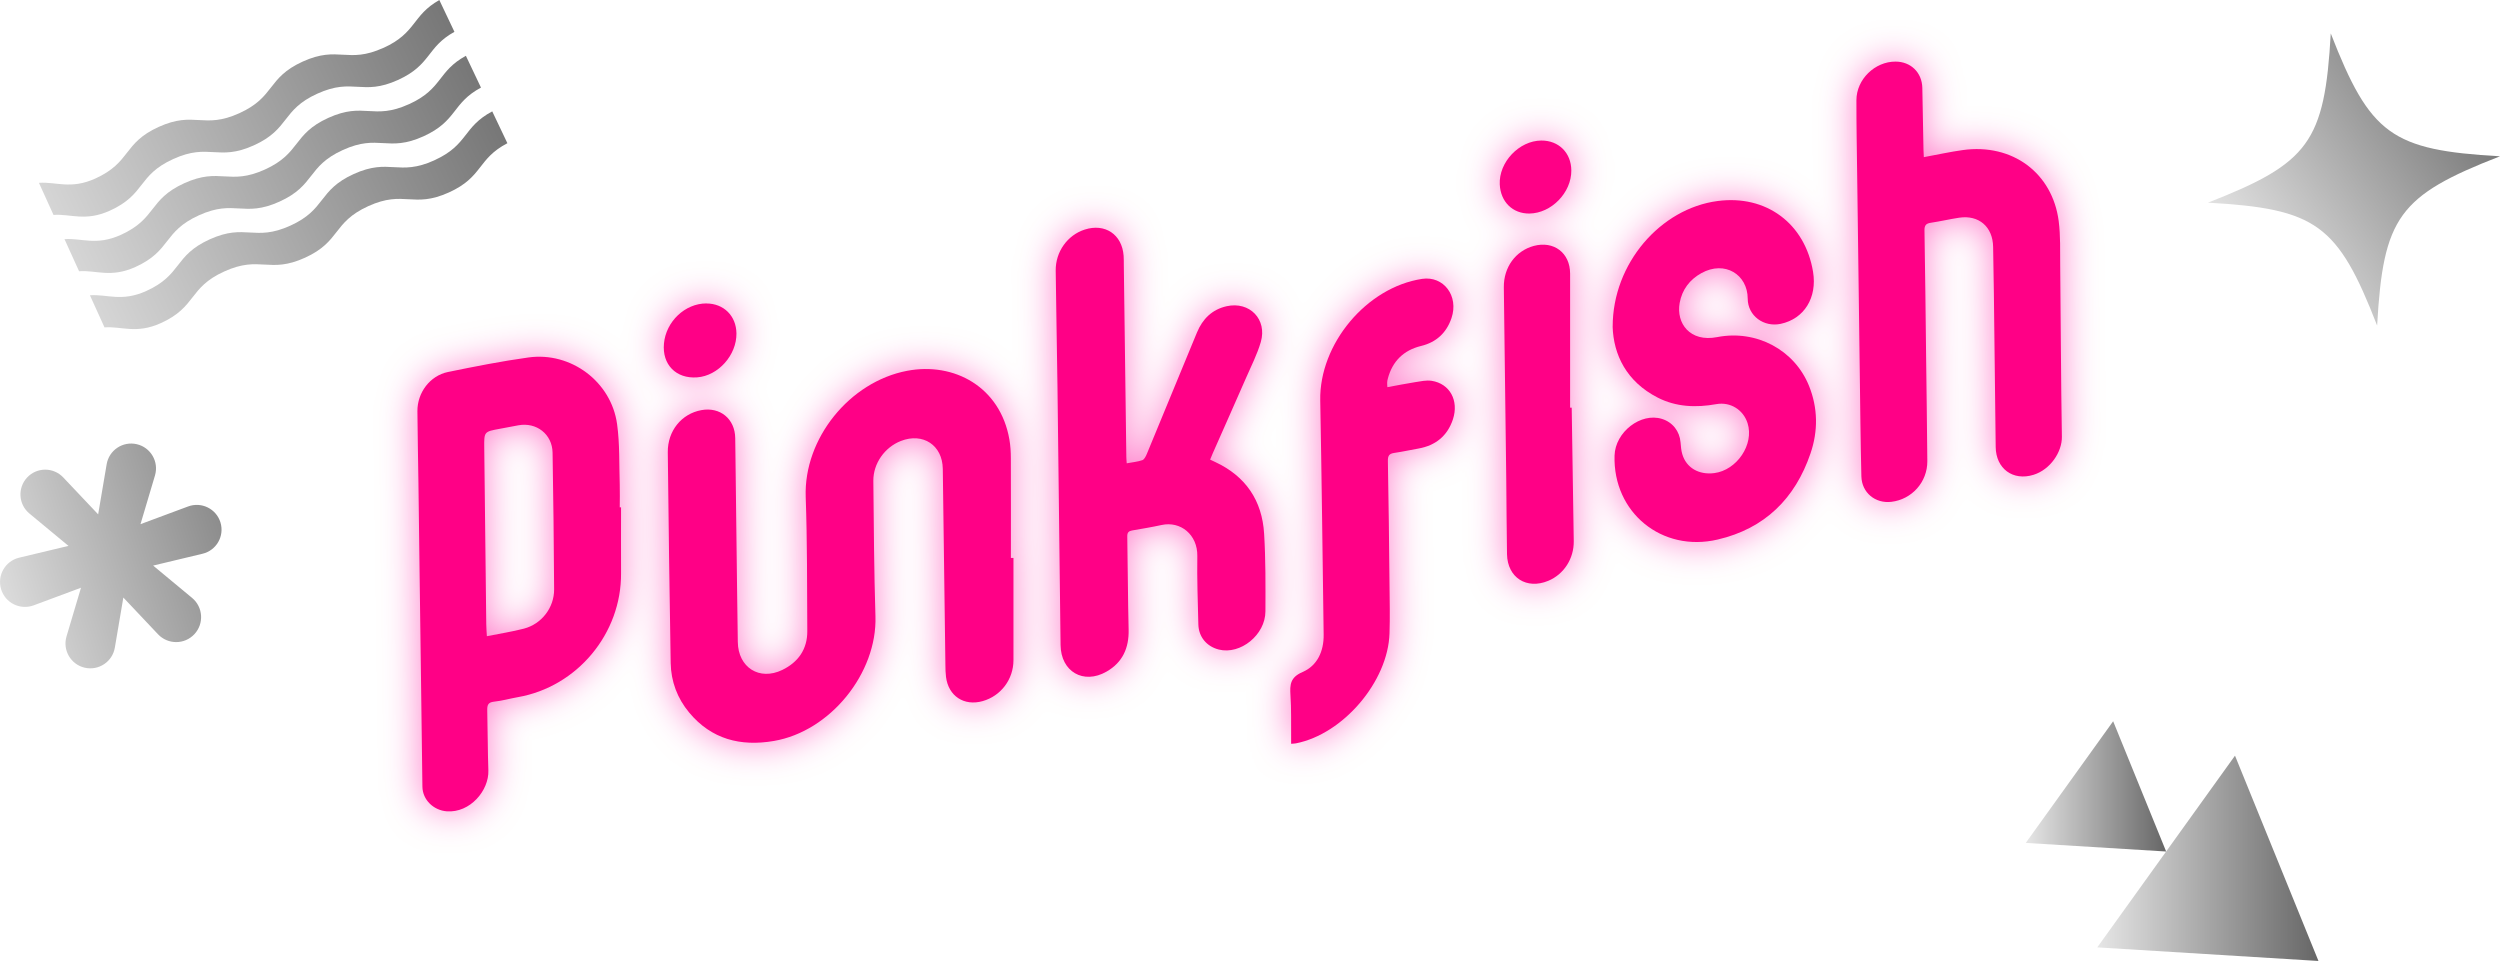
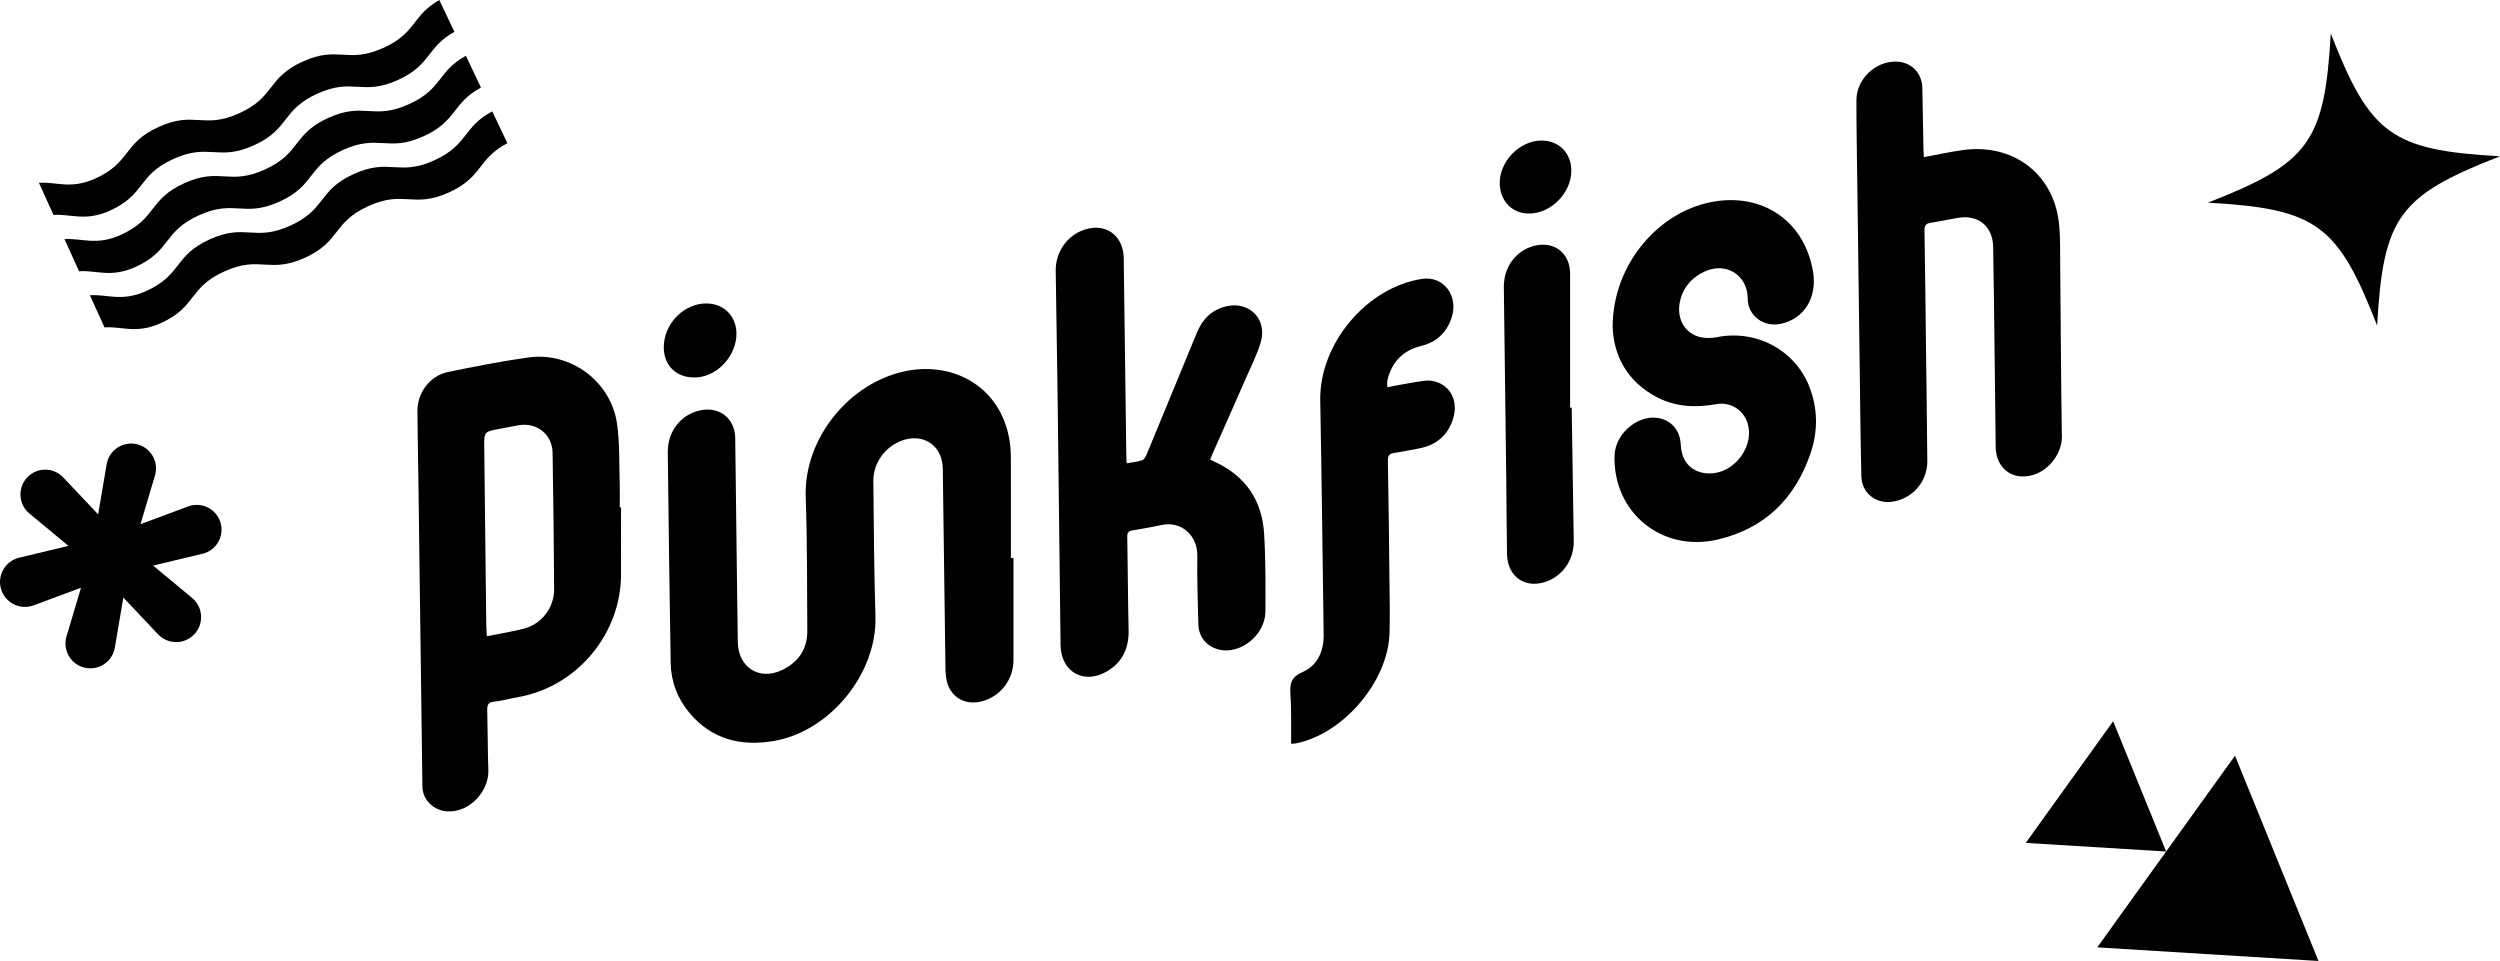
<svg xmlns="http://www.w3.org/2000/svg" xmlns:xlink="http://www.w3.org/1999/xlink" id="Layer_2" data-name="Layer 2" viewBox="0 0 534.9 205.61">
  <defs>
    <style>
      .cls-1 {
        fill: url(#linear-gradient);
      }

      .cls-1, .cls-2, .cls-3, .cls-4, .cls-5, .cls-6, .cls-7, .cls-8 {
        stroke-width: 0px;
      }

      .cls-2 {
        fill: url(#linear-gradient-4);
      }

      .cls-3 {
        fill: url(#linear-gradient-2);
      }

      .cls-4 {
        fill: url(#linear-gradient-3);
      }

      .cls-5 {
        fill: url(#linear-gradient-7);
      }

      .cls-6 {
        fill: url(#linear-gradient-5);
      }

      .cls-7 {
        fill: url(#linear-gradient-6);
      }

      .cls-8 {
        fill: #ff0086;
      }

      .cls-9 {
        filter: url(#outer-glow-1);
      }
    </style>
    <filter id="outer-glow-1" filterUnits="userSpaceOnUse">
      <feOffset dx="0" dy="0" />
      <feGaussianBlur result="blur" stdDeviation="4" />
      <feFlood flood-color="#ff0098" flood-opacity=".5" />
      <feComposite in2="blur" operator="in" />
      <feComposite in="SourceGraphic" />
    </filter>
    <linearGradient id="linear-gradient" x1="-4.33" y1="52.34" x2="111.72" y2="-2.72" gradientUnits="userSpaceOnUse">
      <stop offset="0" stop-color="#e6e6e6" />
      <stop offset="1" stop-color="#666" />
    </linearGradient>
    <linearGradient id="linear-gradient-2" x1="1.35" y1="64.3" x2="117.39" y2="9.24" xlink:href="#linear-gradient" />
    <linearGradient id="linear-gradient-3" x1="7" y1="76.21" x2="123.04" y2="21.15" xlink:href="#linear-gradient" />
    <linearGradient id="linear-gradient-4" x1="-6.07" y1="128.5" x2="70.17" y2="103.94" xlink:href="#linear-gradient" />
    <linearGradient id="linear-gradient-5" x1="478.46" y1="56.18" x2="536.06" y2="15.52" xlink:href="#linear-gradient" />
    <linearGradient id="linear-gradient-6" x1="448.73" y1="183.65" x2="496.06" y2="183.65" xlink:href="#linear-gradient" />
    <linearGradient id="linear-gradient-7" x1="433.43" y1="168.25" x2="463.47" y2="168.25" xlink:href="#linear-gradient" />
  </defs>
  <g id="Layer_1-2" data-name="Layer 1">
    <g>
-       <g class="cls-9">
-         <path class="cls-8" d="m216.84,119.37c0,7.29,0,14.58,0,21.87,0,4.12-2.69,7.67-6.59,8.77-3.97,1.12-7.32-1.07-7.84-5.16-.11-.84-.12-1.69-.13-2.54-.19-14-.36-28-.56-42-.07-5.06-4.24-7.81-8.97-5.96-3.46,1.35-5.92,4.8-5.89,8.53.1,9.66.15,19.33.45,28.98.39,12.14-9.64,24.62-21.75,26.68-7.09,1.21-13.33-.35-18.1-6.08-2.54-3.05-3.89-6.66-3.96-10.6-.26-15.03-.45-30.06-.62-45.08-.05-4.59,2.93-8.25,7.19-9.03,4.01-.73,7.18,1.87,7.24,5.98.13,10.38.25,20.75.38,31.13.05,4.16.12,8.32.17,12.48.06,5.46,4.61,8.38,9.52,6,3.4-1.65,5.37-4.42,5.35-8.3-.06-9.57,0-19.15-.34-28.71-.44-12.49,9.38-24.64,21.69-26.99,10.07-1.92,19.94,3.44,21.89,14.7.23,1.32.31,2.67.31,4.01.03,7.11.01,14.22.01,21.33.18,0,.37,0,.55,0Z" />
-         <path class="cls-8" d="m132.88,108.54c0,4.69-.03,9.39,0,14.08.11,12.91-9.36,24.31-22.06,26.54-1.71.3-3.4.79-5.12.97-1.29.13-1.47.75-1.45,1.85.11,4.29.09,8.59.24,12.87.15,4.27-3.9,9.11-8.9,8.74-2.8-.21-5.17-2.43-5.21-5.27-.11-7.91-.2-15.82-.31-23.74-.09-7.24-.2-14.48-.29-21.72-.08-6.48-.16-12.96-.25-19.44-.07-5.14-.18-10.28-.22-15.42-.04-3.97,2.68-7.62,6.55-8.41,5.72-1.17,11.45-2.31,17.23-3.11,9.08-1.25,17.69,5.19,18.94,14.26.59,4.27.43,8.65.57,12.98.05,1.61,0,3.22,0,4.83h.25Zm-28.7,27.58c2.8-.56,5.4-.96,7.93-1.62,3.79-.99,6.48-4.51,6.45-8.41-.06-9.75-.16-19.5-.33-29.25-.07-3.94-3.45-6.56-7.33-5.84-1.31.24-2.63.5-3.94.74-3.4.62-3.39.62-3.35,4.07.15,12.57.28,25.14.43,37.71,0,.8.08,1.59.13,2.61Z" />
-         <path class="cls-8" d="m241.07,99.13c1.19-.22,2.31-.32,3.34-.67.42-.15.75-.82.96-1.32,3.59-8.66,7.15-17.33,10.73-25.99,1.2-2.91,3.24-4.93,6.35-5.63,4.91-1.1,8.72,2.81,7.31,7.66-.77,2.64-2.05,5.13-3.15,7.66-2.36,5.4-4.76,10.78-7.14,16.17-.18.4-.34.82-.55,1.33.4.19.75.36,1.1.52,6.52,3.04,10.02,8.24,10.45,15.32.34,5.53.3,11.09.28,16.63-.01,5.03-5.35,9.32-9.96,8.17-2.6-.65-4.33-2.7-4.39-5.39-.12-4.87-.3-9.75-.22-14.62.07-4.6-3.61-7.53-7.65-6.64-2.09.46-4.2.8-6.31,1.17-.72.13-1.04.43-1.03,1.24.12,6.66.13,13.33.29,19.99.09,3.93-1.3,7.01-4.73,8.97-4.94,2.83-9.77-.01-9.83-5.69-.21-18.38-.43-36.77-.66-55.15-.11-8.32-.28-16.64-.38-24.95-.05-4.04,2.52-7.61,6.21-8.79,4.35-1.4,7.99,1.05,8.32,5.6.05.67.03,1.34.04,2.01.18,13.69.36,27.37.54,41.06,0,.39.05.78.08,1.32Z" />
-         <path class="cls-8" d="m411.64,33.62c2.88-.53,5.58-1.13,8.31-1.51,10.68-1.48,19.2,4.94,20.53,15.21.4,3.13.29,6.34.32,9.51.13,12.21.16,24.42.36,36.62.05,3.24-2.46,7.02-6.07,8.14-4.4,1.37-8.04-1.32-8.09-5.95-.13-10.96-.25-21.91-.39-32.87-.04-3.31-.11-6.62-.16-9.93-.06-4.3-3.04-6.9-7.27-6.26-2.03.31-4.03.78-6.05,1.08-1.04.15-1.39.56-1.37,1.64.15,8.72.24,17.44.34,26.16.09,7.74.21,15.47.27,23.21.03,4.46-3.3,8.18-7.69,8.7-3.44.41-6.33-1.95-6.42-5.44-.18-7.6-.25-15.2-.35-22.81-.18-13.68-.36-27.37-.54-41.05-.07-5.55-.18-11.09-.17-16.64,0-4.45,3.96-8.27,8.36-8.25,3.27,0,5.67,2.33,5.74,5.62.1,4.43.17,8.85.25,13.28,0,.44.04.88.07,1.53Z" />
-         <path class="cls-8" d="m345.05,69.87c0-13.52,10.24-25.25,22.44-26.86,10.4-1.38,18.72,4.8,20.43,15.15.91,5.54-1.9,10.06-6.92,11.13-3.62.77-7.04-1.71-7.06-5.4-.02-5.15-4.89-8.22-9.9-5.46-2.53,1.4-4.15,3.55-4.66,6.39-.78,4.35,2.2,8.45,8.02,7.31,8.38-1.64,16.55,2.72,19.66,10.44,1.91,4.75,1.95,9.65.32,14.43-3.29,9.67-9.79,16.09-19.86,18.44-11.96,2.8-22.43-5.8-22.07-17.97.15-5.04,5.62-9.26,10.15-7.84,2.29.72,3.78,2.64,3.97,5.03.07.84.13,1.71.37,2.51.85,2.91,3.53,4.47,6.82,4.06,4.88-.62,8.6-6.16,7.15-10.69-.92-2.89-3.71-4.61-6.69-4.07-4.33.78-8.56.63-12.54-1.4-6.66-3.41-9.46-9.15-9.64-15.21Z" />
-         <path class="cls-8" d="m276.25,159.15c0-.55,0-1.04,0-1.52-.03-2.95.06-5.91-.14-8.85-.15-2.29-.06-3.86,2.6-5,3.14-1.35,4.54-4.43,4.5-7.94-.23-16.72-.42-33.45-.73-50.17-.22-12.04,9.87-24.18,21.78-26,4.61-.7,7.91,3.65,6.3,8.39-1.07,3.14-3.23,5.17-6.5,5.96-3.77.92-6.15,3.28-7.13,7.03-.07.26-.12.52-.13.79-.02.26.02.52.04,1,2.02-.37,3.96-.76,5.92-1.07,1.18-.18,2.42-.47,3.56-.29,3.89.61,5.87,4.24,4.54,8.26-1.18,3.54-3.71,5.58-7.37,6.23-1.71.3-3.41.68-5.13.93-1.07.15-1.43.54-1.41,1.71.17,8.85.26,17.71.35,26.56.04,3.44.11,6.89,0,10.33-.31,10.32-9.92,21.57-20.03,23.55-.3.06-.61.05-1.03.09Z" />
-         <path class="cls-8" d="m336.28,87.22c.15,9.52.3,19.04.44,28.56.05,3.76-2.12,7.1-5.45,8.49-4.64,1.93-8.73-.68-8.83-5.69-.1-5.36-.09-10.73-.16-16.09-.17-13.68-.36-27.35-.52-41.03-.05-4.29,2.54-7.79,6.4-8.84,4.28-1.15,7.77,1.47,7.78,5.91.02,9.56,0,19.13,0,28.69.11,0,.23,0,.34,0Z" />
-         <path class="cls-8" d="m151.12,64.93c3.73,0,6.4,2.65,6.45,6.4.05,4.65-3.89,9.07-8.4,9.41-4.51.34-7.53-2.73-7.11-7.24.44-4.72,4.51-8.57,9.07-8.58Z" />
-         <path class="cls-8" d="m336.2,36.46c.04,4.75-4.27,9.18-8.98,9.23-3.57.03-6.15-2.5-6.33-6.22-.23-4.76,4.14-9.37,8.89-9.4,3.73-.02,6.39,2.63,6.42,6.39Z" />
+       <g className="cls-9">
+         <path className="cls-8" d="m216.84,119.37c0,7.29,0,14.58,0,21.87,0,4.12-2.69,7.67-6.59,8.77-3.97,1.12-7.32-1.07-7.84-5.16-.11-.84-.12-1.69-.13-2.54-.19-14-.36-28-.56-42-.07-5.06-4.24-7.81-8.97-5.96-3.46,1.35-5.92,4.8-5.89,8.53.1,9.66.15,19.33.45,28.98.39,12.14-9.64,24.62-21.75,26.68-7.09,1.21-13.33-.35-18.1-6.08-2.54-3.05-3.89-6.66-3.96-10.6-.26-15.03-.45-30.06-.62-45.08-.05-4.59,2.93-8.25,7.19-9.03,4.01-.73,7.18,1.87,7.24,5.98.13,10.38.25,20.75.38,31.13.05,4.16.12,8.32.17,12.48.06,5.46,4.61,8.38,9.52,6,3.4-1.65,5.37-4.42,5.35-8.3-.06-9.57,0-19.15-.34-28.71-.44-12.49,9.38-24.64,21.69-26.99,10.07-1.92,19.94,3.44,21.89,14.7.23,1.32.31,2.67.31,4.01.03,7.11.01,14.22.01,21.33.18,0,.37,0,.55,0Z" />
+         <path className="cls-8" d="m132.88,108.54c0,4.69-.03,9.39,0,14.08.11,12.91-9.36,24.31-22.06,26.54-1.71.3-3.4.79-5.12.97-1.29.13-1.47.75-1.45,1.85.11,4.29.09,8.59.24,12.87.15,4.27-3.9,9.11-8.9,8.74-2.8-.21-5.17-2.43-5.21-5.27-.11-7.91-.2-15.82-.31-23.74-.09-7.24-.2-14.48-.29-21.72-.08-6.48-.16-12.96-.25-19.44-.07-5.14-.18-10.28-.22-15.42-.04-3.97,2.68-7.62,6.55-8.41,5.72-1.17,11.45-2.31,17.23-3.11,9.08-1.25,17.69,5.19,18.94,14.26.59,4.27.43,8.65.57,12.98.05,1.61,0,3.22,0,4.83h.25Zm-28.7,27.58c2.8-.56,5.4-.96,7.93-1.62,3.79-.99,6.48-4.51,6.45-8.41-.06-9.75-.16-19.5-.33-29.25-.07-3.94-3.45-6.56-7.33-5.84-1.31.24-2.63.5-3.94.74-3.4.62-3.39.62-3.35,4.07.15,12.57.28,25.14.43,37.71,0,.8.08,1.59.13,2.61Z" />
+         <path className="cls-8" d="m241.07,99.13c1.19-.22,2.31-.32,3.34-.67.42-.15.75-.82.96-1.32,3.59-8.66,7.15-17.33,10.73-25.99,1.2-2.91,3.24-4.93,6.35-5.63,4.91-1.1,8.72,2.81,7.31,7.66-.77,2.64-2.05,5.13-3.15,7.66-2.36,5.4-4.76,10.78-7.14,16.17-.18.4-.34.82-.55,1.33.4.19.75.36,1.1.52,6.52,3.04,10.02,8.24,10.45,15.32.34,5.53.3,11.09.28,16.63-.01,5.03-5.35,9.32-9.96,8.17-2.6-.65-4.33-2.7-4.39-5.39-.12-4.87-.3-9.75-.22-14.62.07-4.6-3.61-7.53-7.65-6.64-2.09.46-4.2.8-6.31,1.17-.72.13-1.04.43-1.03,1.24.12,6.66.13,13.33.29,19.99.09,3.93-1.3,7.01-4.73,8.97-4.94,2.83-9.77-.01-9.83-5.69-.21-18.38-.43-36.77-.66-55.15-.11-8.32-.28-16.64-.38-24.95-.05-4.04,2.52-7.61,6.21-8.79,4.35-1.4,7.99,1.05,8.32,5.6.05.67.03,1.34.04,2.01.18,13.69.36,27.37.54,41.06,0,.39.05.78.08,1.32Z" />
+         <path className="cls-8" d="m411.64,33.62c2.88-.53,5.58-1.13,8.31-1.51,10.68-1.48,19.2,4.94,20.53,15.21.4,3.13.29,6.34.32,9.51.13,12.21.16,24.42.36,36.62.05,3.24-2.46,7.02-6.07,8.14-4.4,1.37-8.04-1.32-8.09-5.95-.13-10.96-.25-21.91-.39-32.87-.04-3.31-.11-6.62-.16-9.93-.06-4.3-3.04-6.9-7.27-6.26-2.03.31-4.03.78-6.05,1.08-1.04.15-1.39.56-1.37,1.64.15,8.72.24,17.44.34,26.16.09,7.74.21,15.47.27,23.21.03,4.46-3.3,8.18-7.69,8.7-3.44.41-6.33-1.95-6.42-5.44-.18-7.6-.25-15.2-.35-22.81-.18-13.68-.36-27.37-.54-41.05-.07-5.55-.18-11.09-.17-16.64,0-4.45,3.96-8.27,8.36-8.25,3.27,0,5.67,2.33,5.74,5.62.1,4.43.17,8.85.25,13.28,0,.44.04.88.07,1.53Z" />
+         <path className="cls-8" d="m345.05,69.87c0-13.52,10.24-25.25,22.44-26.86,10.4-1.38,18.72,4.8,20.43,15.15.91,5.54-1.9,10.06-6.92,11.13-3.62.77-7.04-1.71-7.06-5.4-.02-5.15-4.89-8.22-9.9-5.46-2.53,1.4-4.15,3.55-4.66,6.39-.78,4.35,2.2,8.45,8.02,7.31,8.38-1.64,16.55,2.72,19.66,10.44,1.91,4.75,1.95,9.65.32,14.43-3.29,9.67-9.79,16.09-19.86,18.44-11.96,2.8-22.43-5.8-22.07-17.97.15-5.04,5.62-9.26,10.15-7.84,2.29.72,3.78,2.64,3.97,5.03.07.84.13,1.71.37,2.51.85,2.91,3.53,4.47,6.82,4.06,4.88-.62,8.6-6.16,7.15-10.69-.92-2.89-3.71-4.61-6.69-4.07-4.33.78-8.56.63-12.54-1.4-6.66-3.41-9.46-9.15-9.64-15.21Z" />
+         <path className="cls-8" d="m276.25,159.15c0-.55,0-1.04,0-1.52-.03-2.95.06-5.91-.14-8.85-.15-2.29-.06-3.86,2.6-5,3.14-1.35,4.54-4.43,4.5-7.94-.23-16.72-.42-33.45-.73-50.17-.22-12.04,9.87-24.18,21.78-26,4.61-.7,7.91,3.65,6.3,8.39-1.07,3.14-3.23,5.17-6.5,5.96-3.77.92-6.15,3.28-7.13,7.03-.07.26-.12.52-.13.79-.02.26.02.52.04,1,2.02-.37,3.96-.76,5.92-1.07,1.18-.18,2.42-.47,3.56-.29,3.89.61,5.87,4.24,4.54,8.26-1.18,3.54-3.71,5.58-7.37,6.23-1.71.3-3.41.68-5.13.93-1.07.15-1.43.54-1.41,1.71.17,8.85.26,17.71.35,26.56.04,3.44.11,6.89,0,10.33-.31,10.32-9.92,21.57-20.03,23.55-.3.06-.61.05-1.03.09Z" />
+         <path className="cls-8" d="m336.28,87.22c.15,9.52.3,19.04.44,28.56.05,3.76-2.12,7.1-5.45,8.49-4.64,1.93-8.73-.68-8.83-5.69-.1-5.36-.09-10.73-.16-16.09-.17-13.68-.36-27.35-.52-41.03-.05-4.29,2.54-7.79,6.4-8.84,4.28-1.15,7.77,1.47,7.78,5.91.02,9.56,0,19.13,0,28.69.11,0,.23,0,.34,0Z" />
+         <path className="cls-8" d="m151.12,64.93c3.73,0,6.4,2.65,6.45,6.4.05,4.65-3.89,9.07-8.4,9.41-4.51.34-7.53-2.73-7.11-7.24.44-4.72,4.51-8.57,9.07-8.58Z" />
+         <path className="cls-8" d="m336.2,36.46c.04,4.75-4.27,9.18-8.98,9.23-3.57.03-6.15-2.5-6.33-6.22-.23-4.76,4.14-9.37,8.89-9.4,3.73-.02,6.39,2.63,6.42,6.39Z" />
      </g>
      <g>
-         <path class="cls-1" d="m82.03,10.24c-7.7,3.5-9.55-.56-17.25,2.93-7.7,3.5-5.86,7.55-13.57,11.05-7.7,3.5-9.55-.56-17.25,2.93-7.71,3.5-5.86,7.55-13.57,11.05-5.29,2.4-8.41.64-12.06.92l3.12,6.87c3.65-.28,6.77,1.48,12.06-.92,7.71-3.5,5.86-7.55,13.57-11.05,7.71-3.5,9.55.56,17.25-2.93,7.71-3.5,5.86-7.55,13.57-11.05,7.71-3.5,9.55.56,17.25-2.93,7.16-3.25,6.08-6.98,12.08-10.3l-3.23-6.8c-5.87,3.3-4.85,7.01-11.96,10.24Z" />
-         <path class="cls-3" d="m87.5,22.29c-7.71,3.5-9.55-.56-17.25,2.93-7.7,3.5-5.86,7.55-13.57,11.05-7.71,3.5-9.55-.56-17.25,2.93-7.7,3.5-5.86,7.55-13.57,11.05-5.29,2.4-8.41.64-12.06.92l3.12,6.87c3.65-.28,6.77,1.48,12.06-.92,7.7-3.5,5.86-7.55,13.57-11.05,7.7-3.5,9.55.56,17.25-2.93s5.86-7.55,13.57-11.05c7.7-3.5,9.55.56,17.25-2.93,7.24-3.29,6.05-7.07,12.29-10.42l-3.23-6.8c-6.1,3.33-4.97,7.09-12.17,10.35Z" />
-         <path class="cls-4" d="m92.94,34.3c-7.71,3.5-9.55-.56-17.25,2.93-7.7,3.5-5.86,7.55-13.57,11.05s-9.55-.56-17.25,2.93c-7.71,3.5-5.86,7.55-13.57,11.05-5.29,2.4-8.41.64-12.06.92l3.12,6.87c3.65-.28,6.77,1.48,12.06-.92,7.71-3.5,5.86-7.55,13.57-11.05,7.71-3.5,9.55.56,17.25-2.93,7.7-3.5,5.86-7.55,13.57-11.05,7.71-3.5,9.55.56,17.25-2.93,7.32-3.32,6.03-7.15,12.5-10.53l-3.24-6.81c-6.33,3.36-5.1,7.16-12.38,10.46Z" />
+         <path className="cls-1" d="m82.03,10.24c-7.7,3.5-9.55-.56-17.25,2.93-7.7,3.5-5.86,7.55-13.57,11.05-7.7,3.5-9.55-.56-17.25,2.93-7.71,3.5-5.86,7.55-13.57,11.05-5.29,2.4-8.41.64-12.06.92l3.12,6.87c3.65-.28,6.77,1.48,12.06-.92,7.71-3.5,5.86-7.55,13.57-11.05,7.71-3.5,9.55.56,17.25-2.93,7.71-3.5,5.86-7.55,13.57-11.05,7.71-3.5,9.55.56,17.25-2.93,7.16-3.25,6.08-6.98,12.08-10.3l-3.23-6.8c-5.87,3.3-4.85,7.01-11.96,10.24Z" />
+         <path className="cls-3" d="m87.5,22.29c-7.71,3.5-9.55-.56-17.25,2.93-7.7,3.5-5.86,7.55-13.57,11.05-7.71,3.5-9.55-.56-17.25,2.93-7.7,3.5-5.86,7.55-13.57,11.05-5.29,2.4-8.41.64-12.06.92l3.12,6.87c3.65-.28,6.77,1.48,12.06-.92,7.7-3.5,5.86-7.55,13.57-11.05,7.7-3.5,9.55.56,17.25-2.93s5.86-7.55,13.57-11.05c7.7-3.5,9.55.56,17.25-2.93,7.24-3.29,6.05-7.07,12.29-10.42l-3.23-6.8c-6.1,3.33-4.97,7.09-12.17,10.35Z" />
+         <path className="cls-4" d="m92.94,34.3c-7.71,3.5-9.55-.56-17.25,2.93-7.7,3.5-5.86,7.55-13.57,11.05s-9.55-.56-17.25,2.93c-7.71,3.5-5.86,7.55-13.57,11.05-5.29,2.4-8.41.64-12.06.92l3.12,6.87c3.65-.28,6.77,1.48,12.06-.92,7.71-3.5,5.86-7.55,13.57-11.05,7.71-3.5,9.55.56,17.25-2.93,7.7-3.5,5.86-7.55,13.57-11.05,7.71-3.5,9.55.56,17.25-2.93,7.32-3.32,6.03-7.15,12.5-10.53l-3.24-6.81c-6.33,3.36-5.1,7.16-12.38,10.46Z" />
      </g>
-       <path class="cls-2" d="m32.75,121l8.35,6.93c2.36,1.96,2.59,5.5.5,7.75h0c-2.1,2.26-5.67,2.27-7.79.03l-7.42-7.86-1.82,10.72c-.51,3.02-3.46,4.98-6.45,4.29h0c-2.98-.69-4.76-3.76-3.89-6.69l3.1-10.42-10.13,3.77c-2.89,1.07-6.09-.51-6.97-3.47h0c-.88-2.94.89-6.02,3.87-6.73l10.55-2.52-8.36-6.93c-2.35-1.95-2.57-5.48-.48-7.71h0c2.09-2.23,5.62-2.23,7.72-.01l7.47,7.9,1.82-10.72c.51-3.02,3.46-4.98,6.45-4.29h0c2.98.69,4.76,3.76,3.89,6.69l-3.1,10.42,10.19-3.79c2.86-1.06,6.03.5,6.92,3.42h0c.89,2.92-.86,5.99-3.84,6.7l-10.56,2.53Z" />
-       <path class="cls-6" d="m534.9,33.44c-21.66,8.43-24.98,13-26.29,36.21-8.43-21.66-13-24.98-36.21-26.29,21.66-8.43,24.98-13,26.29-36.21,8.43,21.66,13,24.98,36.21,26.29Z" />
+       <path className="cls-2" d="m32.75,121l8.35,6.93c2.36,1.96,2.59,5.5.5,7.75h0c-2.1,2.26-5.67,2.27-7.79.03l-7.42-7.86-1.82,10.72c-.51,3.02-3.46,4.98-6.45,4.29h0c-2.98-.69-4.76-3.76-3.89-6.69l3.1-10.42-10.13,3.77c-2.89,1.07-6.09-.51-6.97-3.47h0c-.88-2.94.89-6.02,3.87-6.73l10.55-2.52-8.36-6.93c-2.35-1.95-2.57-5.48-.48-7.71h0c2.09-2.23,5.62-2.23,7.72-.01l7.47,7.9,1.82-10.72c.51-3.02,3.46-4.98,6.45-4.29h0c2.98.69,4.76,3.76,3.89,6.69l-3.1,10.42,10.19-3.79c2.86-1.06,6.03.5,6.92,3.42h0c.89,2.92-.86,5.99-3.84,6.7l-10.56,2.53Z" />
+       <path className="cls-6" d="m534.9,33.44c-21.66,8.43-24.98,13-26.29,36.21-8.43-21.66-13-24.98-36.21-26.29,21.66-8.43,24.98-13,26.29-36.21,8.43,21.66,13,24.98,36.21,26.29Z" />
      <g>
-         <polygon class="cls-7" points="448.73 202.7 478.2 161.68 496.06 205.61 448.73 202.7" />
-         <polygon class="cls-5" points="433.43 180.35 452.13 154.32 463.47 182.19 433.43 180.35" />
+         <polygon className="cls-7" points="448.73 202.7 478.2 161.68 496.06 205.61 448.73 202.7" />
+         <polygon className="cls-5" points="433.43 180.35 452.13 154.32 463.47 182.19 433.43 180.35" />
      </g>
    </g>
  </g>
</svg>
